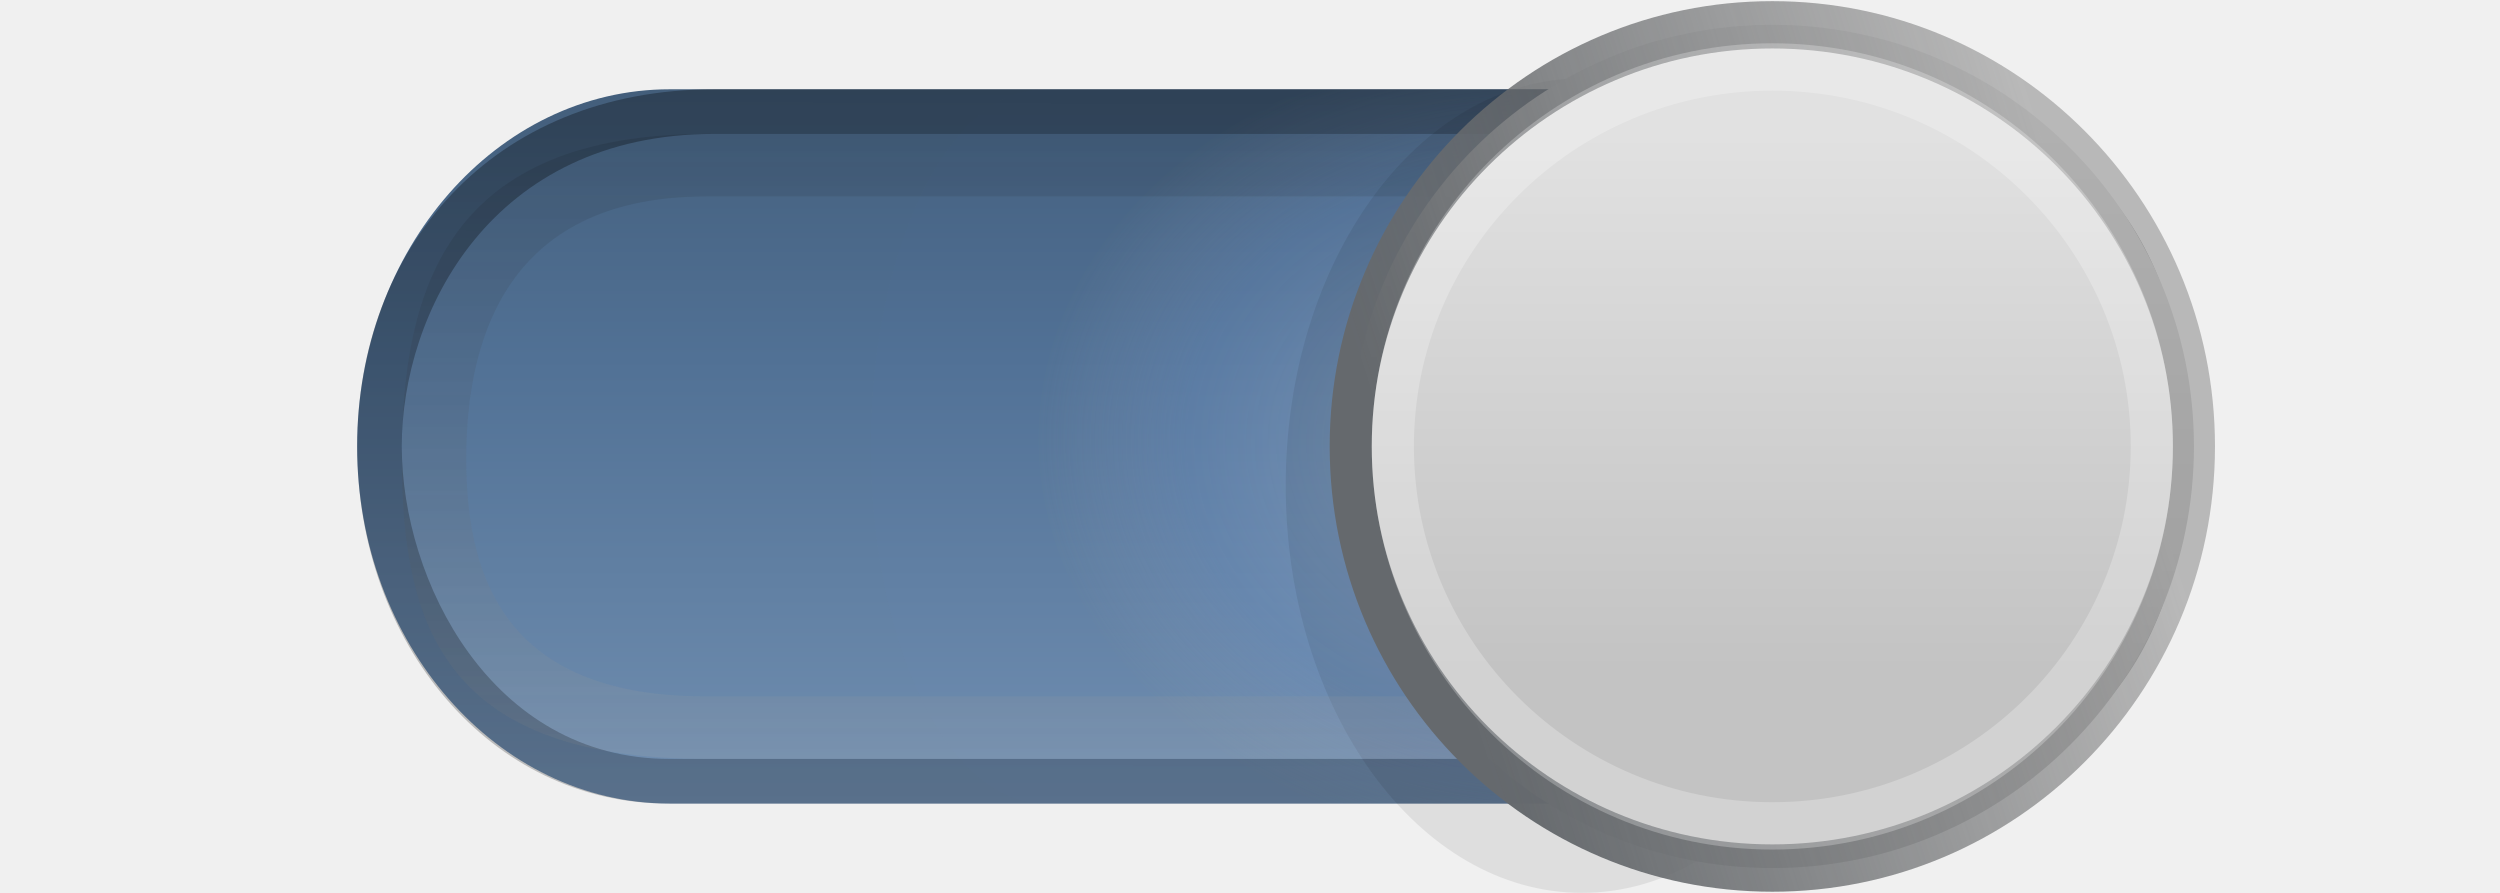
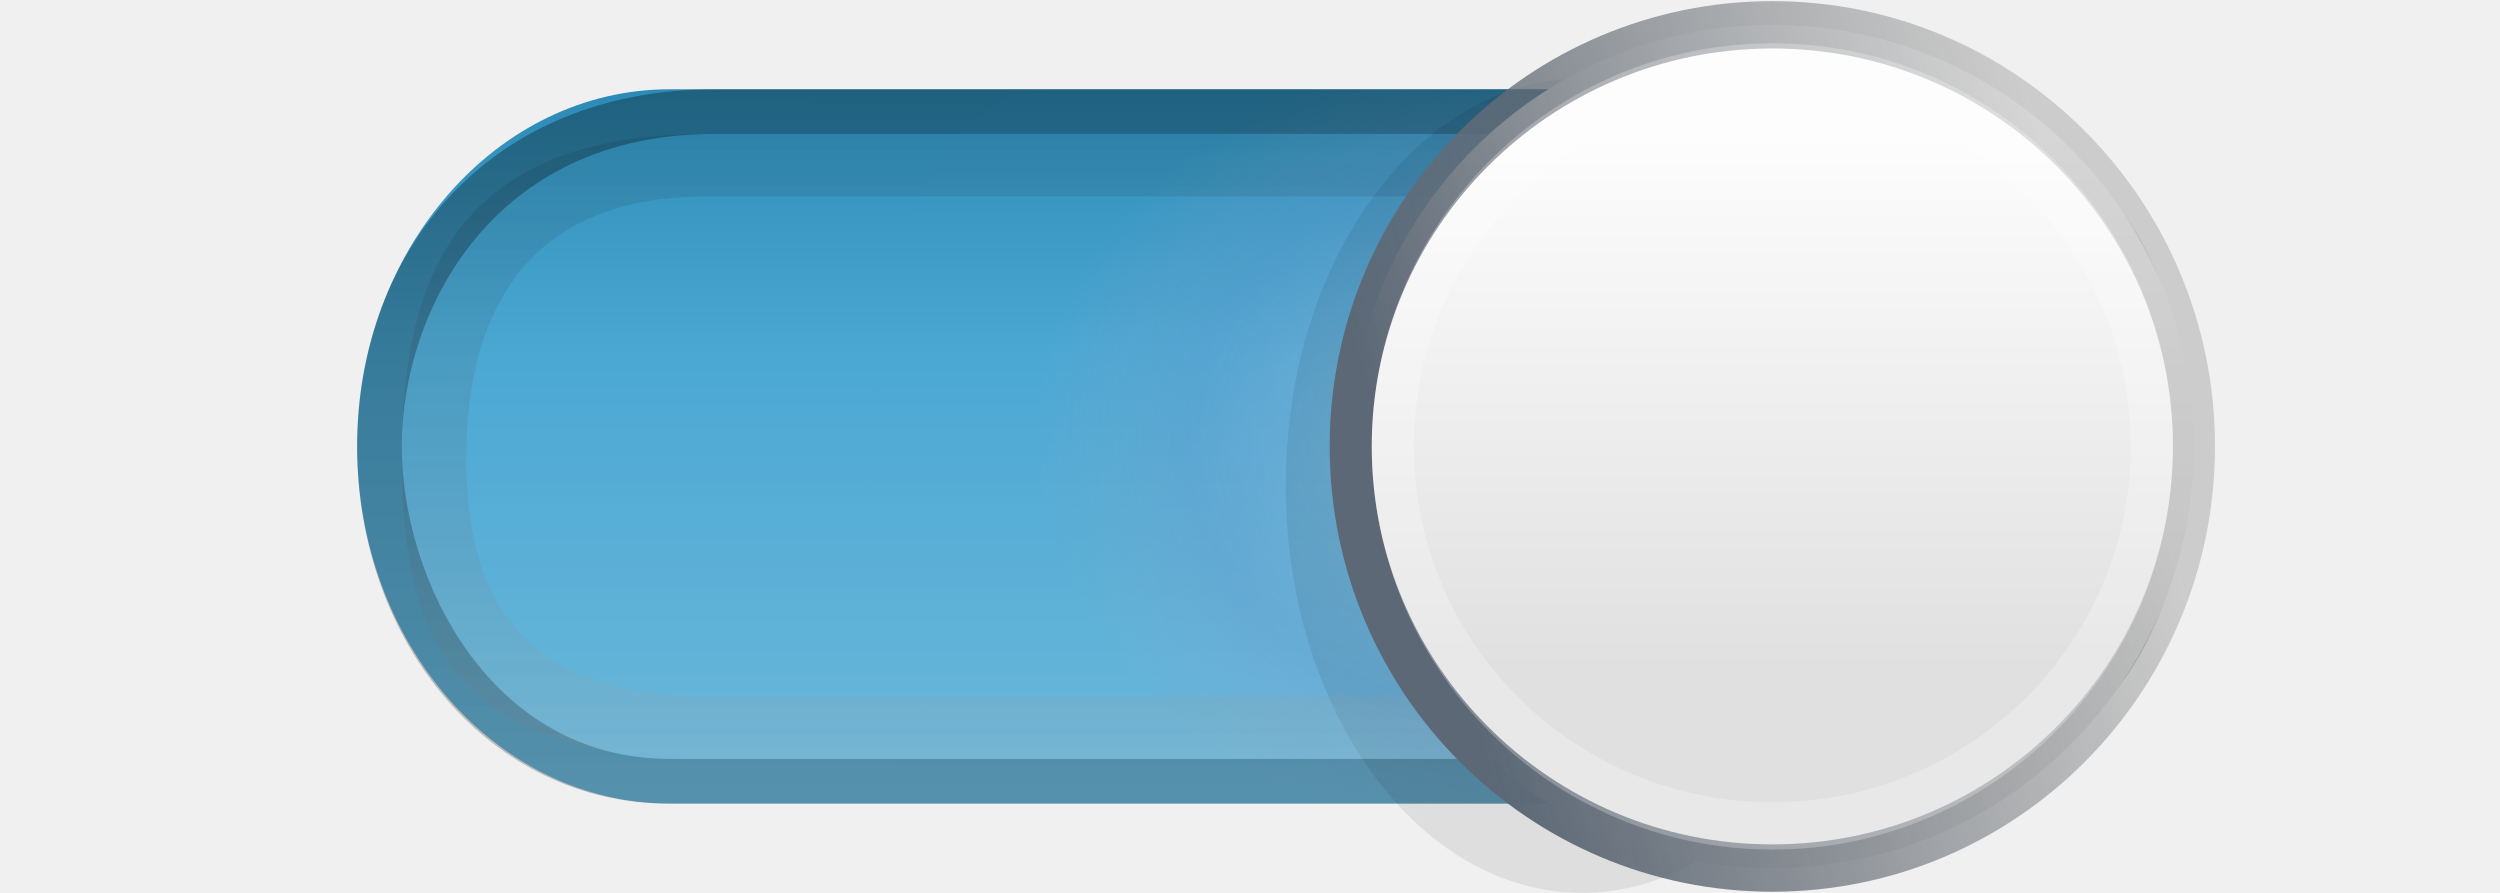
<svg xmlns="http://www.w3.org/2000/svg" xmlns:xlink="http://www.w3.org/1999/xlink" width="56" height="20" id="svg2" version="1.1">
  <defs id="defs4">
    <linearGradient id="linearGradient3851">
      <stop id="stop3853" offset="0" style="stop-color:#dae3ed;stop-opacity:0.914;" />
      <stop style="stop-color:#7699cc;stop-opacity:0.587;" offset="0.707" id="stop3855" />
      <stop id="stop3857" offset="1" style="stop-color:#9da8c4;stop-opacity:0.02;" />
    </linearGradient>
    <linearGradient id="linearGradient3803">
      <stop style="stop-color:#4c4c4c;stop-opacity:1;" offset="0" id="stop3805" />
      <stop style="stop-color:#000000;stop-opacity:0.24;" offset="1" id="stop3807" />
    </linearGradient>
    <linearGradient id="linearGradient3833">
      <stop style="stop-color:#0f0f0f;stop-opacity:1;" offset="0" id="stop3835" />
      <stop style="stop-color:#0b0b0b;stop-opacity:1;" offset="1" id="stop3837" />
    </linearGradient>
    <linearGradient id="linearGradient3809">
      <stop style="stop-color:#107dd8;stop-opacity:1;" offset="0" id="stop3811" />
      <stop style="stop-color:#d6ecfc;stop-opacity:1;" offset="1" id="stop3813" />
    </linearGradient>
    <linearGradient id="linearGradient3786">
-       <stop style="stop-color:#65696d;stop-opacity:1;" offset="0" id="stop3788" />
-       <stop style="stop-color:#707070;stop-opacity:0.431;" offset="1" id="stop3790" />
+       <stop style="stop-color:#5c6876;stop-opacity:1;" offset="0" id="stop3788" />
+       <stop style="stop-color:#797979;stop-opacity:0.299;" offset="1" id="stop3790" />
    </linearGradient>
    <linearGradient id="linearGradient3772">
      <stop style="stop-color:#000000;stop-opacity:0.361;" offset="0" id="stop3774" />
      <stop style="stop-color:#000000;stop-opacity:0.224;" offset="1" id="stop3776" />
    </linearGradient>
    <linearGradient id="linearGradient3763">
      <stop style="stop-color:#000000;stop-opacity:1;" offset="0" id="stop3765" />
      <stop style="stop-color:#000000;stop-opacity:1;" offset="1" id="stop3767" />
    </linearGradient>
    <linearGradient id="linearGradient3769">
-       <stop style="stop-color:#e1e1e1;stop-opacity:1;" offset="0" id="stop3771" />
-       <stop style="stop-color:#c3c3c3;stop-opacity:1;" offset="1" id="stop3773" />
+       <stop style="stop-color:#fdfdfd;stop-opacity:1;" offset="0" id="stop3771" />
+       <stop style="stop-color:#e0e0e0;stop-opacity:1;" offset="1" id="stop3773" />
    </linearGradient>
    <linearGradient id="linearGradient3759">
-       <stop style="stop-color:#718fb1;stop-opacity:1;" offset="0" id="stop3761" />
-       <stop id="stop3812" offset="0.625" style="stop-color:#517195;stop-opacity:1;" />
-       <stop style="stop-color:#435e7b;stop-opacity:1;" offset="1" id="stop3763" />
+       <stop style="stop-color:#6db8db;stop-opacity:1;" offset="0" id="stop3761" />
+       <stop id="stop3812" offset="0.625" style="stop-color:#4ba8d3;stop-opacity:1;" />
+       <stop style="stop-color:#2c8bb6;stop-opacity:1;" offset="1" id="stop3763" />
    </linearGradient>
    <linearGradient xlink:href="#linearGradient3759" id="linearGradient3765" x1="24.707" y1="1033.362" x2="24.707" y2="1051.362" gradientUnits="userSpaceOnUse" gradientTransform="matrix(0.7592592,0,0,0.8888888,7.240741,-1968.906)" />
    <linearGradient y2="26" x2="35" y1="3" x1="35" gradientTransform="matrix(1.8,0,0,1.125,-33.2,1029.987)" gradientUnits="userSpaceOnUse" id="linearGradient3967" xlink:href="#linearGradient4071-3-6" />
    <linearGradient id="linearGradient4071-3-6">
      <stop style="stop-color:#040404;stop-opacity:0.471;" offset="0" id="stop4073-8-9" />
      <stop style="stop-color:#ffffff;stop-opacity:1;" offset="1" id="stop4075-4-4" />
    </linearGradient>
    <linearGradient y2="26" x2="35" y1="3" x1="35" gradientTransform="matrix(1.3,0,0,0.875,-15.7,1033.017)" gradientUnits="userSpaceOnUse" id="linearGradient3895" xlink:href="#linearGradient4071-3-6" />
    <linearGradient y2="38" x2="35" y1="3" x1="35" gradientTransform="matrix(1.8,0,0,1.125,-33.2,1029.987)" gradientUnits="userSpaceOnUse" id="linearGradient3950" xlink:href="#linearGradient4071-3" />
    <linearGradient id="linearGradient4071-3">
      <stop style="stop-color:#000000;stop-opacity:0.665;" offset="0" id="stop4073-8" />
      <stop style="stop-color:#000000;stop-opacity:0.243;" offset="1" id="stop4075-4" />
    </linearGradient>
    <linearGradient y2="37.893" x2="35.304" y1="3.103" x1="35.5" gradientTransform="matrix(1.333333,0,0,0.9964529,-17.33333,1031.27)" gradientUnits="userSpaceOnUse" id="linearGradient3912" xlink:href="#linearGradient4071-3" />
    <linearGradient xlink:href="#linearGradient3786" id="linearGradient3792" x1="40.688" y1="14" x2="48.312" y2="14" gradientUnits="userSpaceOnUse" />
    <linearGradient xlink:href="#linearGradient3769" id="linearGradient3802" x1="44.5" y1="11.035" x2="44.5" y2="16.118" gradientUnits="userSpaceOnUse" />
    <linearGradient xlink:href="#linearGradient3809" id="linearGradient3815" x1="54.353" y1="-0.095" x2="54.353" y2="8.095" gradientUnits="userSpaceOnUse" />
    <linearGradient xlink:href="#linearGradient3833" id="linearGradient3839" x1="51.38" y1="-0.268" x2="51.38" y2="8.354" gradientUnits="userSpaceOnUse" />
    <linearGradient xlink:href="#linearGradient3769" id="linearGradient3921" gradientUnits="userSpaceOnUse" x1="44.5" y1="11.035" x2="44.5" y2="16.118" />
    <linearGradient xlink:href="#linearGradient3786" id="linearGradient3923" gradientUnits="userSpaceOnUse" x1="40.688" y1="14.847" x2="47.835" y2="12.306" />
    <linearGradient xlink:href="#linearGradient3803" id="linearGradient3810" x1="55.758" y1="-0.22" x2="55.691" y2="7.492" gradientUnits="userSpaceOnUse" />
    <linearGradient xlink:href="#linearGradient3809" id="linearGradient3812" gradientUnits="userSpaceOnUse" x1="54.254" y1="-0.268" x2="54.254" y2="7.492" />
    <linearGradient xlink:href="#linearGradient3759-1" id="linearGradient3765-1" x1="25" y1="1033.362" x2="25" y2="1051.362" gradientUnits="userSpaceOnUse" gradientTransform="matrix(0.7592592,0,0,0.8888888,7.240741,115.8183)" />
    <linearGradient id="linearGradient3759-1">
      <stop style="stop-color:#97b3ce;stop-opacity:0.856;" offset="0" id="stop3761-3" />
      <stop id="stop3792-3" offset="0.5" style="stop-color:#4372b7;stop-opacity:0.587;" />
      <stop style="stop-color:#324882;stop-opacity:0.407;" offset="1" id="stop3763-3" />
    </linearGradient>
    <radialGradient xlink:href="#linearGradient3851" id="radialGradient3859" cx="32.635" cy="1042.851" fx="32.635" fy="1042.851" r="14" gradientTransform="matrix(0.8109374,0.01130084,-7.5030839e-8,0.642856,8.142619,371.5908)" gradientUnits="userSpaceOnUse" />
  </defs>
  <g id="layer1" transform="translate(0,-1032.362)">
    <rect style="fill:url(#linearGradient3765);fill-opacity:1;stroke:none" id="rect2989" width="41" height="16" x="8" y="-1050.362" rx="7" ry="8" transform="scale(1,-1)" />
    <rect style="opacity:0.43;fill:url(#radialGradient3859);fill-opacity:1;stroke:none" id="rect2989-0" width="22.7" height="16" x="19.5" y="1034.362" rx="3.876" ry="8" />
    <path transform="matrix(1.474667,0,0,2.2805,-30.18667,1011.313)" d="m 49,14 c 0,2.209 -2.015,4 -4.5,4 -2.485,0 -4.5,-1.791 -4.5,-4 0,-2.209 2.015,-4 4.5,-4 2.485,0 4.5,1.791 4.5,4 z" id="path3791" style="fill:#000000;fill-opacity:0.078;stroke:none" />
    <path style="opacity:0.2;color:#000000;fill:url(#linearGradient3895);fill-opacity:1;fill-rule:nonzero;stroke:none;stroke-width:2;marker:none;visibility:visible;display:inline;overflow:visible;enable-background:accumulate" d="m 15.825,1035.362 c -5.762,0 -6.825,3.402 -6.825,7.28 0,3.878 1.063,6.72 6.825,6.72 l 25.35,0 c 5.762,0 6.825,-2.842 6.825,-6.72 0,-3.878 -1.063,-7.28 -6.825,-7.28 z m 0,1.4 25.35,0 c 4.319,0 5.381,2.973 5.381,5.88 0,2.907 -1.061,5.32 -5.381,5.32 l -25.35,0 c -4.319,0 -5.381,-2.413 -5.381,-5.32 0,-2.907 1.061,-5.88 5.381,-5.88 z" id="rect4950" />
    <path style="opacity:0.454;color:#000000;fill:url(#linearGradient3912);fill-opacity:1;fill-rule:nonzero;stroke:none;stroke-width:2;marker:none;visibility:visible;display:inline;overflow:visible;enable-background:accumulate" d="m 16,1034.362 c -5,0 -8,3.584 -8,8 0,4.416 3,8 6.957,8 l 26.087,0 c 5.909,0 7.957,-3.584 7.957,-8 0,-4.416 -2.091,-8 -8,-8 z m 14,1 11,0 c 5.213,0 7,4 7,7 0,3 -1.787,7 -7,7 l -26,0 c -4,0 -6,-4 -6,-7 0,-3 2,-7 7,-7 z" id="rect4944" />
    <path style="fill:url(#linearGradient3921);fill-opacity:1;stroke:url(#linearGradient3923);stroke-width:0.449;stroke-linecap:square;stroke-miterlimit:4;stroke-opacity:1;stroke-dasharray:none" id="path3767" d="m 49,14 c 0,2.209 -2.015,4 -4.5,4 -2.485,0 -4.5,-1.791 -4.5,-4 0,-2.209 2.015,-4 4.5,-4 2.485,0 4.5,1.791 4.5,4 z" transform="matrix(2.098744,0,0,2.361087,-53.69377,1009.307)" />
    <path transform="matrix(1.88887,0,0,2.124978,-44.3547,1012.612)" d="m 49,14 c 0,2.209 -2.015,4 -4.5,4 -2.485,0 -4.5,-1.791 -4.5,-4 0,-2.209 2.015,-4 4.5,-4 2.485,0 4.5,1.791 4.5,4 z" id="path3764" style="fill:none;stroke:#ffffff;stroke-width:0.499;stroke-linecap:square;stroke-miterlimit:4;stroke-opacity:0.248;stroke-dasharray:none" />
  </g>
</svg>
